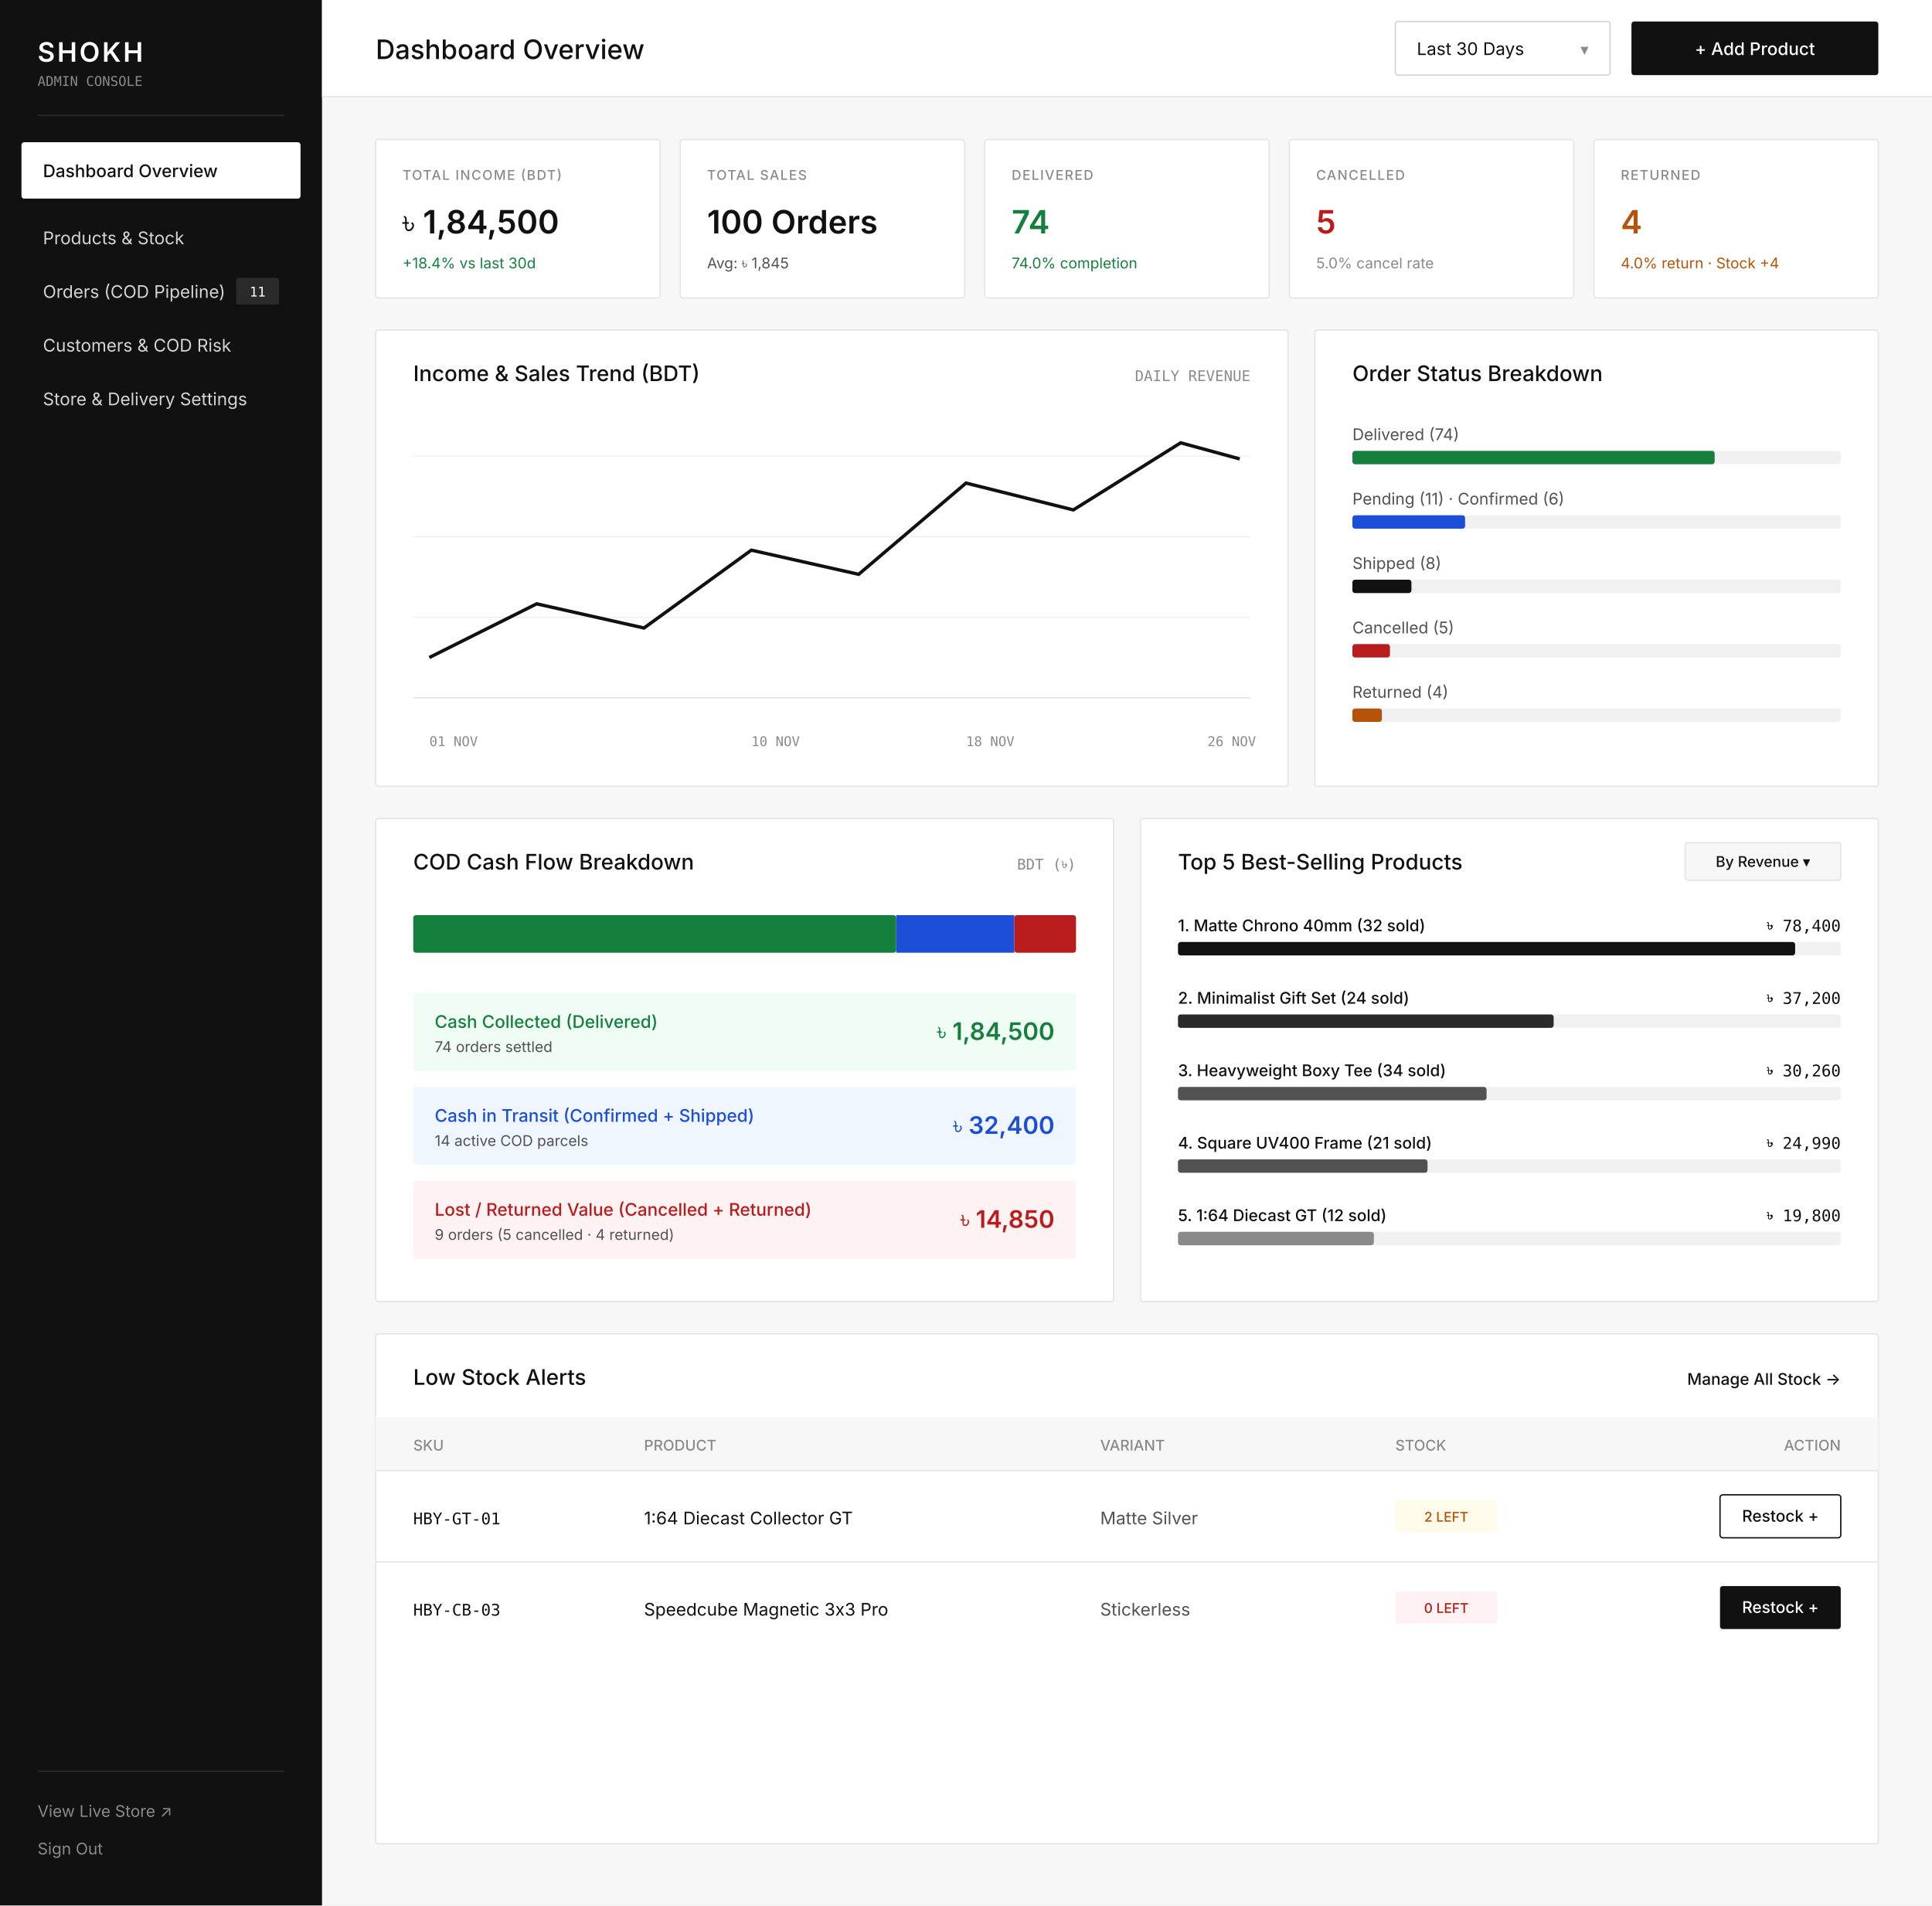
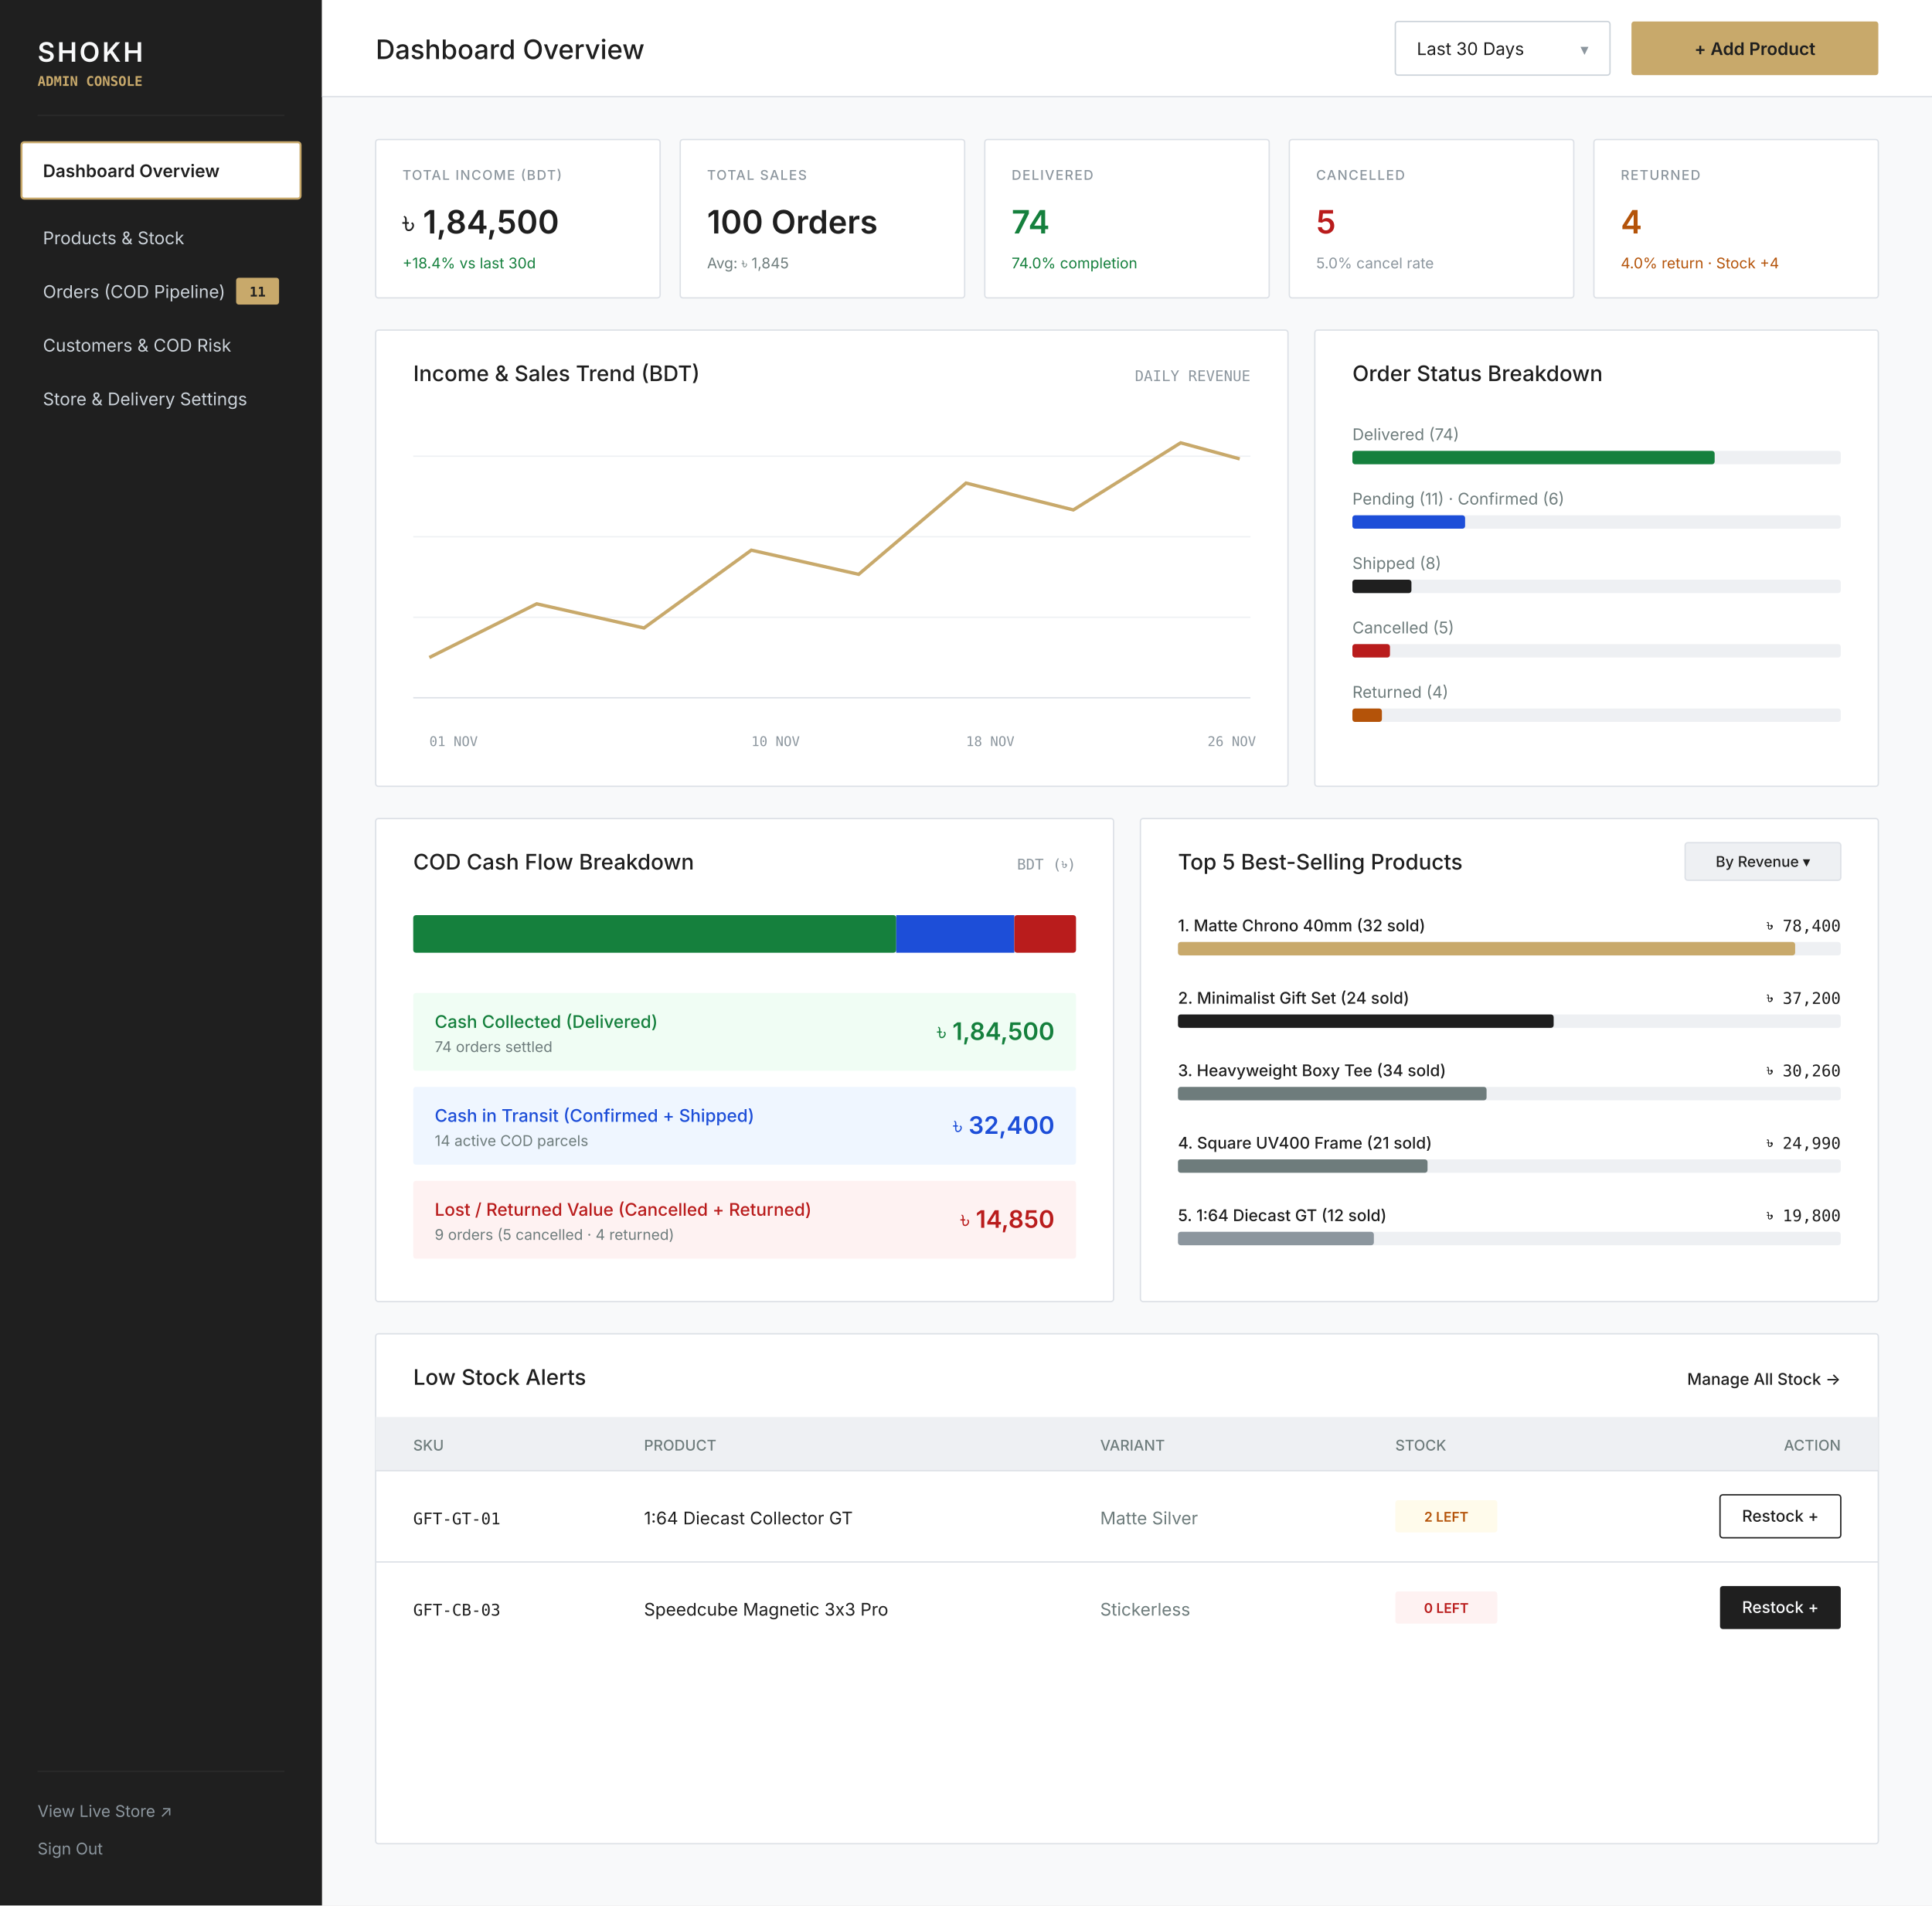
<svg xmlns="http://www.w3.org/2000/svg" width="1440" height="1420" viewBox="0 0 1440 1420" fill="none">
-   <rect id="Admin-Dashboard-Desktop-BG" width="1440" height="1420" fill="#F7F7F7" />
+   <rect id="Admin-Dashboard-Desktop-BG" width="1440" height="1420" fill="#F8F9FA" />
  <g id="01-Admin-Sidebar">
-     <rect width="240" height="1420" fill="#111111" />
-     <text x="28" y="46" fill="#FFFFFF" font-family="Inter, sans-serif" font-size="20" font-weight="600" letter-spacing="1.6">SHOKH</text>
-     <text x="28" y="64" fill="#8A8A8A" font-family="JetBrains Mono, monospace" font-size="10">ADMIN CONSOLE</text>
+     <rect width="240" height="1420" fill="#1F1F1F" />
+     <text x="28" y="46" fill="#F8F9FA" font-family="Inter, sans-serif" font-size="20" font-weight="600" letter-spacing="1.6">SHOKH</text>
+     <text x="28" y="64" fill="#C8A96B" font-family="JetBrains Mono, monospace" font-size="10" font-weight="600">ADMIN CONSOLE</text>
    <line x1="28" y1="86" x2="212" y2="86" stroke="#2A2A2A" />
-     <rect x="16" y="106" width="208" height="42" rx="2" fill="#FFFFFF" />
-     <text x="32" y="132" fill="#111111" font-family="Inter, sans-serif" font-size="13" font-weight="500">Dashboard Overview</text>
-     <text x="32" y="182" fill="#D4D4D4" font-family="Inter, sans-serif" font-size="13">Products &amp; Stock</text>
-     <text x="32" y="222" fill="#D4D4D4" font-family="Inter, sans-serif" font-size="13">Orders (COD Pipeline)</text>
-     <rect x="176" y="207" width="32" height="20" rx="2" fill="#2A2A2A" />
-     <text x="192" y="221" text-anchor="middle" fill="#FFFFFF" font-family="JetBrains Mono, monospace" font-size="10">11</text>
-     <text x="32" y="262" fill="#D4D4D4" font-family="Inter, sans-serif" font-size="13">Customers &amp; COD Risk</text>
-     <text x="32" y="302" fill="#D4D4D4" font-family="Inter, sans-serif" font-size="13">Store &amp; Delivery Settings</text>
+     <rect x="16" y="106" width="208" height="42" rx="2" fill="#FFFFFF" stroke="#C8A96B" stroke-width="1.5" />
+     <text x="32" y="132" fill="#1F1F1F" font-family="Inter, sans-serif" font-size="13" font-weight="600">Dashboard Overview</text>
+     <text x="32" y="182" fill="#CBD2D9" font-family="Inter, sans-serif" font-size="13">Products &amp; Stock</text>
+     <text x="32" y="222" fill="#CBD2D9" font-family="Inter, sans-serif" font-size="13">Orders (COD Pipeline)</text>
+     <rect x="176" y="207" width="32" height="20" rx="2" fill="#C8A96B" />
+     <text x="192" y="221" text-anchor="middle" fill="#1F1F1F" font-family="JetBrains Mono, monospace" font-size="10" font-weight="700">11</text>
+     <text x="32" y="262" fill="#CBD2D9" font-family="Inter, sans-serif" font-size="13">Customers &amp; COD Risk</text>
+     <text x="32" y="302" fill="#CBD2D9" font-family="Inter, sans-serif" font-size="13">Store &amp; Delivery Settings</text>
    <line x1="28" y1="1320" x2="212" y2="1320" stroke="#2A2A2A" />
-     <text x="28" y="1354" fill="#8A8A8A" font-family="Inter, sans-serif" font-size="12">View Live Store ↗</text>
-     <text x="28" y="1382" fill="#8A8A8A" font-family="Inter, sans-serif" font-size="12">Sign Out</text>
+     <text x="28" y="1354" fill="#8C969E" font-family="Inter, sans-serif" font-size="12">View Live Store ↗</text>
+     <text x="28" y="1382" fill="#8C969E" font-family="Inter, sans-serif" font-size="12">Sign Out</text>
  </g>
  <g id="02-Admin-Topbar">
    <rect x="240" width="1200" height="72" fill="#FFFFFF" />
-     <line x1="240" y1="72" x2="1440" y2="72" stroke="#E5E5E5" />
-     <text x="280" y="44" fill="#111111" font-family="Inter, sans-serif" font-size="20" font-weight="500">Dashboard Overview</text>
-     <rect x="1040" y="16" width="160" height="40" rx="2" fill="#FFFFFF" stroke="#D4D4D4" />
-     <text x="1056" y="41" fill="#111111" font-family="Inter, sans-serif" font-size="13">Last 30 Days</text>
-     <text x="1184" y="41" text-anchor="end" fill="#8A8A8A" font-family="Inter, sans-serif" font-size="12">▾</text>
-     <rect x="1216" y="16" width="184" height="40" rx="2" fill="#111111" />
-     <text x="1308" y="41" text-anchor="middle" fill="#FFFFFF" font-family="Inter, sans-serif" font-size="13" font-weight="500">+ Add Product</text>
+     <line x1="240" y1="72" x2="1440" y2="72" stroke="#DCE0E6" />
+     <text x="280" y="44" fill="#1F1F1F" font-family="Inter, sans-serif" font-size="20" font-weight="500">Dashboard Overview</text>
+     <rect x="1040" y="16" width="160" height="40" rx="2" fill="#FFFFFF" stroke="#CBD2D9" />
+     <text x="1056" y="41" fill="#1F1F1F" font-family="Inter, sans-serif" font-size="13">Last 30 Days</text>
+     <text x="1184" y="41" text-anchor="end" fill="#8C969E" font-family="Inter, sans-serif" font-size="12">▾</text>
+     <rect x="1216" y="16" width="184" height="40" rx="2" fill="#C8A96B" />
+     <text x="1308" y="41" text-anchor="middle" fill="#1F1F1F" font-family="Inter, sans-serif" font-size="13" font-weight="600">+ Add Product</text>
  </g>
  <g id="03-Admin-KPIs">
-     <rect x="280" y="104" width="212" height="118" rx="2" fill="#FFFFFF" stroke="#E5E5E5" />
-     <text x="300" y="134" fill="#8A8A8A" font-family="Inter, sans-serif" font-size="10" font-weight="500" letter-spacing="0.8">TOTAL INCOME (BDT)</text>
-     <text x="300" y="174" fill="#111111" font-family="Inter, sans-serif" font-size="24" font-weight="600">৳ 1,84,500</text>
+     <rect x="280" y="104" width="212" height="118" rx="2" fill="#FFFFFF" stroke="#DCE0E6" />
+     <text x="300" y="134" fill="#8C969E" font-family="Inter, sans-serif" font-size="10" font-weight="500" letter-spacing="0.8">TOTAL INCOME (BDT)</text>
+     <text x="300" y="174" fill="#1F1F1F" font-family="Inter, sans-serif" font-size="24" font-weight="600">৳ 1,84,500</text>
    <text x="300" y="200" fill="#15803D" font-family="Inter, sans-serif" font-size="11">+18.4% vs last 30d</text>
-     <rect x="507" y="104" width="212" height="118" rx="2" fill="#FFFFFF" stroke="#E5E5E5" />
-     <text x="527" y="134" fill="#8A8A8A" font-family="Inter, sans-serif" font-size="10" font-weight="500" letter-spacing="0.8">TOTAL SALES</text>
-     <text x="527" y="174" fill="#111111" font-family="Inter, sans-serif" font-size="24" font-weight="600">100 Orders</text>
-     <text x="527" y="200" fill="#525252" font-family="Inter, sans-serif" font-size="11">Avg: ৳ 1,845</text>
-     <rect x="734" y="104" width="212" height="118" rx="2" fill="#FFFFFF" stroke="#E5E5E5" />
-     <text x="754" y="134" fill="#8A8A8A" font-family="Inter, sans-serif" font-size="10" font-weight="500" letter-spacing="0.8">DELIVERED</text>
+     <rect x="507" y="104" width="212" height="118" rx="2" fill="#FFFFFF" stroke="#DCE0E6" />
+     <text x="527" y="134" fill="#8C969E" font-family="Inter, sans-serif" font-size="10" font-weight="500" letter-spacing="0.8">TOTAL SALES</text>
+     <text x="527" y="174" fill="#1F1F1F" font-family="Inter, sans-serif" font-size="24" font-weight="600">100 Orders</text>
+     <text x="527" y="200" fill="#6E7C7C" font-family="Inter, sans-serif" font-size="11">Avg: ৳ 1,845</text>
+     <rect x="734" y="104" width="212" height="118" rx="2" fill="#FFFFFF" stroke="#DCE0E6" />
+     <text x="754" y="134" fill="#8C969E" font-family="Inter, sans-serif" font-size="10" font-weight="500" letter-spacing="0.8">DELIVERED</text>
    <text x="754" y="174" fill="#15803D" font-family="Inter, sans-serif" font-size="24" font-weight="600">74</text>
    <text x="754" y="200" fill="#15803D" font-family="Inter, sans-serif" font-size="11">74.0% completion</text>
-     <rect x="961" y="104" width="212" height="118" rx="2" fill="#FFFFFF" stroke="#E5E5E5" />
-     <text x="981" y="134" fill="#8A8A8A" font-family="Inter, sans-serif" font-size="10" font-weight="500" letter-spacing="0.8">CANCELLED</text>
+     <rect x="961" y="104" width="212" height="118" rx="2" fill="#FFFFFF" stroke="#DCE0E6" />
+     <text x="981" y="134" fill="#8C969E" font-family="Inter, sans-serif" font-size="10" font-weight="500" letter-spacing="0.8">CANCELLED</text>
    <text x="981" y="174" fill="#B91C1C" font-family="Inter, sans-serif" font-size="24" font-weight="600">5</text>
-     <text x="981" y="200" fill="#8A8A8A" font-family="Inter, sans-serif" font-size="11">5.0% cancel rate</text>
-     <rect x="1188" y="104" width="212" height="118" rx="2" fill="#FFFFFF" stroke="#E5E5E5" />
-     <text x="1208" y="134" fill="#8A8A8A" font-family="Inter, sans-serif" font-size="10" font-weight="500" letter-spacing="0.8">RETURNED</text>
+     <text x="981" y="200" fill="#8C969E" font-family="Inter, sans-serif" font-size="11">5.0% cancel rate</text>
+     <rect x="1188" y="104" width="212" height="118" rx="2" fill="#FFFFFF" stroke="#DCE0E6" />
+     <text x="1208" y="134" fill="#8C969E" font-family="Inter, sans-serif" font-size="10" font-weight="500" letter-spacing="0.8">RETURNED</text>
    <text x="1208" y="174" fill="#B45309" font-family="Inter, sans-serif" font-size="24" font-weight="600">4</text>
    <text x="1208" y="200" fill="#B45309" font-family="Inter, sans-serif" font-size="11">4.0% return · Stock +4</text>
  </g>
  <g id="04-Analytics-Charts-Row1">
-     <rect x="280" y="246" width="680" height="340" rx="2" fill="#FFFFFF" stroke="#E5E5E5" />
-     <text x="308" y="284" fill="#111111" font-family="Inter, sans-serif" font-size="16" font-weight="500">Income &amp; Sales Trend (BDT)</text>
-     <text x="932" y="284" text-anchor="end" fill="#8A8A8A" font-family="JetBrains Mono, monospace" font-size="11">DAILY REVENUE</text>
-     <line x1="308" y1="340" x2="932" y2="340" stroke="#F1F1F1" />
-     <line x1="308" y1="400" x2="932" y2="400" stroke="#F1F1F1" />
-     <line x1="308" y1="460" x2="932" y2="460" stroke="#F1F1F1" />
-     <line x1="308" y1="520" x2="932" y2="520" stroke="#E5E5E5" />
-     <polyline points="320,490 400,450 480,468 560,410 640,428 720,360 800,380 880,330 924,342" stroke="#111111" stroke-width="2.5" fill="none" />
-     <text x="320" y="556" fill="#8A8A8A" font-family="JetBrains Mono, monospace" font-size="10">01 NOV</text>
-     <text x="560" y="556" fill="#8A8A8A" font-family="JetBrains Mono, monospace" font-size="10">10 NOV</text>
-     <text x="720" y="556" fill="#8A8A8A" font-family="JetBrains Mono, monospace" font-size="10">18 NOV</text>
-     <text x="900" y="556" fill="#8A8A8A" font-family="JetBrains Mono, monospace" font-size="10">26 NOV</text>
-     <rect x="980" y="246" width="420" height="340" rx="2" fill="#FFFFFF" stroke="#E5E5E5" />
-     <text x="1008" y="284" fill="#111111" font-family="Inter, sans-serif" font-size="16" font-weight="500">Order Status Breakdown</text>
-     <text x="1008" y="328" fill="#525252" font-family="Inter, sans-serif" font-size="12">Delivered (74)</text>
-     <rect x="1008" y="336" width="364" height="10" rx="2" fill="#F1F1F1" />
+     <rect x="280" y="246" width="680" height="340" rx="2" fill="#FFFFFF" stroke="#DCE0E6" />
+     <text x="308" y="284" fill="#1F1F1F" font-family="Inter, sans-serif" font-size="16" font-weight="500">Income &amp; Sales Trend (BDT)</text>
+     <text x="932" y="284" text-anchor="end" fill="#8C969E" font-family="JetBrains Mono, monospace" font-size="11">DAILY REVENUE</text>
+     <line x1="308" y1="340" x2="932" y2="340" stroke="#EEF0F3" />
+     <line x1="308" y1="400" x2="932" y2="400" stroke="#EEF0F3" />
+     <line x1="308" y1="460" x2="932" y2="460" stroke="#EEF0F3" />
+     <line x1="308" y1="520" x2="932" y2="520" stroke="#DCE0E6" />
+     <polyline points="320,490 400,450 480,468 560,410 640,428 720,360 800,380 880,330 924,342" stroke="#C8A96B" stroke-width="2.5" fill="none" />
+     <text x="320" y="556" fill="#8C969E" font-family="JetBrains Mono, monospace" font-size="10">01 NOV</text>
+     <text x="560" y="556" fill="#8C969E" font-family="JetBrains Mono, monospace" font-size="10">10 NOV</text>
+     <text x="720" y="556" fill="#8C969E" font-family="JetBrains Mono, monospace" font-size="10">18 NOV</text>
+     <text x="900" y="556" fill="#8C969E" font-family="JetBrains Mono, monospace" font-size="10">26 NOV</text>
+     <rect x="980" y="246" width="420" height="340" rx="2" fill="#FFFFFF" stroke="#DCE0E6" />
+     <text x="1008" y="284" fill="#1F1F1F" font-family="Inter, sans-serif" font-size="16" font-weight="500">Order Status Breakdown</text>
+     <text x="1008" y="328" fill="#6E7C7C" font-family="Inter, sans-serif" font-size="12">Delivered (74)</text>
+     <rect x="1008" y="336" width="364" height="10" rx="2" fill="#EEF0F3" />
    <rect x="1008" y="336" width="270" height="10" rx="2" fill="#15803D" />
-     <text x="1008" y="376" fill="#525252" font-family="Inter, sans-serif" font-size="12">Pending (11) · Confirmed (6)</text>
-     <rect x="1008" y="384" width="364" height="10" rx="2" fill="#F1F1F1" />
+     <text x="1008" y="376" fill="#6E7C7C" font-family="Inter, sans-serif" font-size="12">Pending (11) · Confirmed (6)</text>
+     <rect x="1008" y="384" width="364" height="10" rx="2" fill="#EEF0F3" />
    <rect x="1008" y="384" width="84" height="10" rx="2" fill="#1D4ED8" />
-     <text x="1008" y="424" fill="#525252" font-family="Inter, sans-serif" font-size="12">Shipped (8)</text>
-     <rect x="1008" y="432" width="364" height="10" rx="2" fill="#F1F1F1" />
-     <rect x="1008" y="432" width="44" height="10" rx="2" fill="#111111" />
-     <text x="1008" y="472" fill="#525252" font-family="Inter, sans-serif" font-size="12">Cancelled (5)</text>
-     <rect x="1008" y="480" width="364" height="10" rx="2" fill="#F1F1F1" />
+     <text x="1008" y="424" fill="#6E7C7C" font-family="Inter, sans-serif" font-size="12">Shipped (8)</text>
+     <rect x="1008" y="432" width="364" height="10" rx="2" fill="#EEF0F3" />
+     <rect x="1008" y="432" width="44" height="10" rx="2" fill="#1F1F1F" />
+     <text x="1008" y="472" fill="#6E7C7C" font-family="Inter, sans-serif" font-size="12">Cancelled (5)</text>
+     <rect x="1008" y="480" width="364" height="10" rx="2" fill="#EEF0F3" />
    <rect x="1008" y="480" width="28" height="10" rx="2" fill="#B91C1C" />
-     <text x="1008" y="520" fill="#525252" font-family="Inter, sans-serif" font-size="12">Returned (4)</text>
-     <rect x="1008" y="528" width="364" height="10" rx="2" fill="#F1F1F1" />
+     <text x="1008" y="520" fill="#6E7C7C" font-family="Inter, sans-serif" font-size="12">Returned (4)</text>
+     <rect x="1008" y="528" width="364" height="10" rx="2" fill="#EEF0F3" />
    <rect x="1008" y="528" width="22" height="10" rx="2" fill="#B45309" />
  </g>
  <g id="05-Analytics-Charts-Row2" transform="translate(0, 610)">
-     <rect x="280" y="0" width="550" height="360" rx="2" fill="#FFFFFF" stroke="#E5E5E5" />
-     <text x="308" y="38" fill="#111111" font-family="Inter, sans-serif" font-size="16" font-weight="500">COD Cash Flow Breakdown</text>
-     <text x="802" y="38" text-anchor="end" fill="#8A8A8A" font-family="JetBrains Mono, monospace" font-size="11">BDT (৳)</text>
-     <rect x="308" y="72" width="494" height="28" rx="2" fill="#F1F1F1" />
+     <rect x="280" y="0" width="550" height="360" rx="2" fill="#FFFFFF" stroke="#DCE0E6" />
+     <text x="308" y="38" fill="#1F1F1F" font-family="Inter, sans-serif" font-size="16" font-weight="500">COD Cash Flow Breakdown</text>
+     <text x="802" y="38" text-anchor="end" fill="#8C969E" font-family="JetBrains Mono, monospace" font-size="11">BDT (৳)</text>
+     <rect x="308" y="72" width="494" height="28" rx="2" fill="#EEF0F3" />
    <rect x="308" y="72" width="360" height="28" rx="2" fill="#15803D" />
    <rect x="668" y="72" width="88" height="28" fill="#1D4ED8" />
    <rect x="756" y="72" width="46" height="28" rx="2" fill="#B91C1C" />
    <rect x="308" y="130" width="494" height="58" rx="2" fill="#F0FDF4" />
    <text x="324" y="156" fill="#15803D" font-family="Inter, sans-serif" font-size="13" font-weight="500">Cash Collected (Delivered)</text>
-     <text x="324" y="174" fill="#525252" font-family="Inter, sans-serif" font-size="11">74 orders settled</text>
+     <text x="324" y="174" fill="#6E7C7C" font-family="Inter, sans-serif" font-size="11">74 orders settled</text>
    <text x="786" y="165" text-anchor="end" fill="#15803D" font-family="Inter, sans-serif" font-size="18" font-weight="600">৳ 1,84,500</text>
    <rect x="308" y="200" width="494" height="58" rx="2" fill="#EFF6FF" />
    <text x="324" y="226" fill="#1D4ED8" font-family="Inter, sans-serif" font-size="13" font-weight="500">Cash in Transit (Confirmed + Shipped)</text>
-     <text x="324" y="244" fill="#525252" font-family="Inter, sans-serif" font-size="11">14 active COD parcels</text>
+     <text x="324" y="244" fill="#6E7C7C" font-family="Inter, sans-serif" font-size="11">14 active COD parcels</text>
    <text x="786" y="235" text-anchor="end" fill="#1D4ED8" font-family="Inter, sans-serif" font-size="18" font-weight="600">৳ 32,400</text>
    <rect x="308" y="270" width="494" height="58" rx="2" fill="#FEF2F2" />
    <text x="324" y="296" fill="#B91C1C" font-family="Inter, sans-serif" font-size="13" font-weight="500">Lost / Returned Value (Cancelled + Returned)</text>
-     <text x="324" y="314" fill="#525252" font-family="Inter, sans-serif" font-size="11">9 orders (5 cancelled · 4 returned)</text>
+     <text x="324" y="314" fill="#6E7C7C" font-family="Inter, sans-serif" font-size="11">9 orders (5 cancelled · 4 returned)</text>
    <text x="786" y="305" text-anchor="end" fill="#B91C1C" font-family="Inter, sans-serif" font-size="18" font-weight="600">৳ 14,850</text>
-     <rect x="850" y="0" width="550" height="360" rx="2" fill="#FFFFFF" stroke="#E5E5E5" />
-     <text x="878" y="38" fill="#111111" font-family="Inter, sans-serif" font-size="16" font-weight="500">Top 5 Best-Selling Products</text>
-     <rect x="1256" y="18" width="116" height="28" rx="2" fill="#F7F7F7" stroke="#E5E5E5" />
-     <text x="1314" y="36" text-anchor="middle" fill="#111111" font-family="Inter, sans-serif" font-size="11" font-weight="500">By Revenue ▾</text>
-     <text x="878" y="84" fill="#111111" font-family="Inter, sans-serif" font-size="12" font-weight="500">1. Matte Chrono 40mm (32 sold)</text>
-     <text x="1372" y="84" text-anchor="end" fill="#111111" font-family="JetBrains Mono, monospace" font-size="12">৳ 78,400</text>
-     <rect x="878" y="92" width="494" height="10" rx="2" fill="#F1F1F1" />
-     <rect x="878" y="92" width="460" height="10" rx="2" fill="#111111" />
-     <text x="878" y="138" fill="#111111" font-family="Inter, sans-serif" font-size="12" font-weight="500">2. Minimalist Gift Set (24 sold)</text>
-     <text x="1372" y="138" text-anchor="end" fill="#111111" font-family="JetBrains Mono, monospace" font-size="12">৳ 37,200</text>
-     <rect x="878" y="146" width="494" height="10" rx="2" fill="#F1F1F1" />
-     <rect x="878" y="146" width="280" height="10" rx="2" fill="#2A2A2A" />
-     <text x="878" y="192" fill="#111111" font-family="Inter, sans-serif" font-size="12" font-weight="500">3. Heavyweight Boxy Tee (34 sold)</text>
-     <text x="1372" y="192" text-anchor="end" fill="#111111" font-family="JetBrains Mono, monospace" font-size="12">৳ 30,260</text>
-     <rect x="878" y="200" width="494" height="10" rx="2" fill="#F1F1F1" />
-     <rect x="878" y="200" width="230" height="10" rx="2" fill="#525252" />
-     <text x="878" y="246" fill="#111111" font-family="Inter, sans-serif" font-size="12" font-weight="500">4. Square UV400 Frame (21 sold)</text>
-     <text x="1372" y="246" text-anchor="end" fill="#111111" font-family="JetBrains Mono, monospace" font-size="12">৳ 24,990</text>
-     <rect x="878" y="254" width="494" height="10" rx="2" fill="#F1F1F1" />
-     <rect x="878" y="254" width="186" height="10" rx="2" fill="#525252" />
-     <text x="878" y="300" fill="#111111" font-family="Inter, sans-serif" font-size="12" font-weight="500">5. 1:64 Diecast GT (12 sold)</text>
-     <text x="1372" y="300" text-anchor="end" fill="#111111" font-family="JetBrains Mono, monospace" font-size="12">৳ 19,800</text>
-     <rect x="878" y="308" width="494" height="10" rx="2" fill="#F1F1F1" />
-     <rect x="878" y="308" width="146" height="10" rx="2" fill="#8A8A8A" />
+     <rect x="850" y="0" width="550" height="360" rx="2" fill="#FFFFFF" stroke="#DCE0E6" />
+     <text x="878" y="38" fill="#1F1F1F" font-family="Inter, sans-serif" font-size="16" font-weight="500">Top 5 Best-Selling Products</text>
+     <rect x="1256" y="18" width="116" height="28" rx="2" fill="#EEF0F3" stroke="#DCE0E6" />
+     <text x="1314" y="36" text-anchor="middle" fill="#1F1F1F" font-family="Inter, sans-serif" font-size="11" font-weight="500">By Revenue ▾</text>
+     <text x="878" y="84" fill="#1F1F1F" font-family="Inter, sans-serif" font-size="12" font-weight="500">1. Matte Chrono 40mm (32 sold)</text>
+     <text x="1372" y="84" text-anchor="end" fill="#1F1F1F" font-family="JetBrains Mono, monospace" font-size="12">৳ 78,400</text>
+     <rect x="878" y="92" width="494" height="10" rx="2" fill="#EEF0F3" />
+     <rect x="878" y="92" width="460" height="10" rx="2" fill="#C8A96B" />
+     <text x="878" y="138" fill="#1F1F1F" font-family="Inter, sans-serif" font-size="12" font-weight="500">2. Minimalist Gift Set (24 sold)</text>
+     <text x="1372" y="138" text-anchor="end" fill="#1F1F1F" font-family="JetBrains Mono, monospace" font-size="12">৳ 37,200</text>
+     <rect x="878" y="146" width="494" height="10" rx="2" fill="#EEF0F3" />
+     <rect x="878" y="146" width="280" height="10" rx="2" fill="#1F1F1F" />
+     <text x="878" y="192" fill="#1F1F1F" font-family="Inter, sans-serif" font-size="12" font-weight="500">3. Heavyweight Boxy Tee (34 sold)</text>
+     <text x="1372" y="192" text-anchor="end" fill="#1F1F1F" font-family="JetBrains Mono, monospace" font-size="12">৳ 30,260</text>
+     <rect x="878" y="200" width="494" height="10" rx="2" fill="#EEF0F3" />
+     <rect x="878" y="200" width="230" height="10" rx="2" fill="#6E7C7C" />
+     <text x="878" y="246" fill="#1F1F1F" font-family="Inter, sans-serif" font-size="12" font-weight="500">4. Square UV400 Frame (21 sold)</text>
+     <text x="1372" y="246" text-anchor="end" fill="#1F1F1F" font-family="JetBrains Mono, monospace" font-size="12">৳ 24,990</text>
+     <rect x="878" y="254" width="494" height="10" rx="2" fill="#EEF0F3" />
+     <rect x="878" y="254" width="186" height="10" rx="2" fill="#6E7C7C" />
+     <text x="878" y="300" fill="#1F1F1F" font-family="Inter, sans-serif" font-size="12" font-weight="500">5. 1:64 Diecast GT (12 sold)</text>
+     <text x="1372" y="300" text-anchor="end" fill="#1F1F1F" font-family="JetBrains Mono, monospace" font-size="12">৳ 19,800</text>
+     <rect x="878" y="308" width="494" height="10" rx="2" fill="#EEF0F3" />
+     <rect x="878" y="308" width="146" height="10" rx="2" fill="#8C969E" />
  </g>
  <g id="06-Low-Stock-Table" transform="translate(0, 994)">
-     <rect x="280" y="0" width="1120" height="380" rx="2" fill="#FFFFFF" stroke="#E5E5E5" />
-     <text x="308" y="38" fill="#111111" font-family="Inter, sans-serif" font-size="16" font-weight="500">Low Stock Alerts</text>
-     <text x="1372" y="38" text-anchor="end" fill="#111111" font-family="Inter, sans-serif" font-size="12" font-weight="500">Manage All Stock →</text>
-     <rect x="280" y="62" width="1120" height="40" fill="#F7F7F7" />
-     <text x="308" y="87" fill="#8A8A8A" font-family="Inter, sans-serif" font-size="11" font-weight="500">SKU</text>
-     <text x="480" y="87" fill="#8A8A8A" font-family="Inter, sans-serif" font-size="11" font-weight="500">PRODUCT</text>
-     <text x="820" y="87" fill="#8A8A8A" font-family="Inter, sans-serif" font-size="11" font-weight="500">VARIANT</text>
-     <text x="1040" y="87" fill="#8A8A8A" font-family="Inter, sans-serif" font-size="11" font-weight="500">STOCK</text>
-     <text x="1372" y="87" text-anchor="end" fill="#8A8A8A" font-family="Inter, sans-serif" font-size="11" font-weight="500">ACTION</text>
-     <line x1="280" y1="102" x2="1400" y2="102" stroke="#E5E5E5" />
-     <text x="308" y="142" fill="#111111" font-family="JetBrains Mono, monospace" font-size="12">HBY-GT-01</text>
-     <text x="480" y="142" fill="#111111" font-family="Inter, sans-serif" font-size="13">1:64 Diecast Collector GT</text>
-     <text x="820" y="142" fill="#525252" font-family="Inter, sans-serif" font-size="13">Matte Silver</text>
+     <rect x="280" y="0" width="1120" height="380" rx="2" fill="#FFFFFF" stroke="#DCE0E6" />
+     <text x="308" y="38" fill="#1F1F1F" font-family="Inter, sans-serif" font-size="16" font-weight="500">Low Stock Alerts</text>
+     <text x="1372" y="38" text-anchor="end" fill="#1F1F1F" font-family="Inter, sans-serif" font-size="12" font-weight="500">Manage All Stock →</text>
+     <rect x="280" y="62" width="1120" height="40" fill="#EEF0F3" />
+     <text x="308" y="87" fill="#6E7C7C" font-family="Inter, sans-serif" font-size="11" font-weight="500">SKU</text>
+     <text x="480" y="87" fill="#6E7C7C" font-family="Inter, sans-serif" font-size="11" font-weight="500">PRODUCT</text>
+     <text x="820" y="87" fill="#6E7C7C" font-family="Inter, sans-serif" font-size="11" font-weight="500">VARIANT</text>
+     <text x="1040" y="87" fill="#6E7C7C" font-family="Inter, sans-serif" font-size="11" font-weight="500">STOCK</text>
+     <text x="1372" y="87" text-anchor="end" fill="#6E7C7C" font-family="Inter, sans-serif" font-size="11" font-weight="500">ACTION</text>
+     <line x1="280" y1="102" x2="1400" y2="102" stroke="#DCE0E6" />
+     <text x="308" y="142" fill="#1F1F1F" font-family="JetBrains Mono, monospace" font-size="12">GFT-GT-01</text>
+     <text x="480" y="142" fill="#1F1F1F" font-family="Inter, sans-serif" font-size="13">1:64 Diecast Collector GT</text>
+     <text x="820" y="142" fill="#6E7C7C" font-family="Inter, sans-serif" font-size="13">Matte Silver</text>
    <rect x="1040" y="124" width="76" height="24" rx="2" fill="#FFFBEB" />
-     <text x="1078" y="140" text-anchor="middle" fill="#B45309" font-family="Inter, sans-serif" font-size="10" font-weight="500">2 LEFT</text>
-     <rect x="1282" y="120" width="90" height="32" rx="2" fill="#FFFFFF" stroke="#111111" />
-     <text x="1327" y="140" text-anchor="middle" fill="#111111" font-family="Inter, sans-serif" font-size="12" font-weight="500">Restock +</text>
-     <line x1="280" y1="170" x2="1400" y2="170" stroke="#E5E5E5" />
-     <text x="308" y="210" fill="#111111" font-family="JetBrains Mono, monospace" font-size="12">HBY-CB-03</text>
-     <text x="480" y="210" fill="#111111" font-family="Inter, sans-serif" font-size="13">Speedcube Magnetic 3x3 Pro</text>
-     <text x="820" y="210" fill="#525252" font-family="Inter, sans-serif" font-size="13">Stickerless</text>
+     <text x="1078" y="140" text-anchor="middle" fill="#B45309" font-family="Inter, sans-serif" font-size="10" font-weight="600">2 LEFT</text>
+     <rect x="1282" y="120" width="90" height="32" rx="2" fill="#FFFFFF" stroke="#1F1F1F" />
+     <text x="1327" y="140" text-anchor="middle" fill="#1F1F1F" font-family="Inter, sans-serif" font-size="12" font-weight="500">Restock +</text>
+     <line x1="280" y1="170" x2="1400" y2="170" stroke="#DCE0E6" />
+     <text x="308" y="210" fill="#1F1F1F" font-family="JetBrains Mono, monospace" font-size="12">GFT-CB-03</text>
+     <text x="480" y="210" fill="#1F1F1F" font-family="Inter, sans-serif" font-size="13">Speedcube Magnetic 3x3 Pro</text>
+     <text x="820" y="210" fill="#6E7C7C" font-family="Inter, sans-serif" font-size="13">Stickerless</text>
    <rect x="1040" y="192" width="76" height="24" rx="2" fill="#FEF2F2" />
-     <text x="1078" y="208" text-anchor="middle" fill="#B91C1C" font-family="Inter, sans-serif" font-size="10" font-weight="500">0 LEFT</text>
-     <rect x="1282" y="188" width="90" height="32" rx="2" fill="#111111" />
-     <text x="1327" y="208" text-anchor="middle" fill="#FFFFFF" font-family="Inter, sans-serif" font-size="12" font-weight="500">Restock +</text>
+     <text x="1078" y="208" text-anchor="middle" fill="#B91C1C" font-family="Inter, sans-serif" font-size="10" font-weight="600">0 LEFT</text>
+     <rect x="1282" y="188" width="90" height="32" rx="2" fill="#1F1F1F" />
+     <text x="1327" y="208" text-anchor="middle" fill="#F8F9FA" font-family="Inter, sans-serif" font-size="12" font-weight="500">Restock +</text>
  </g>
</svg>
